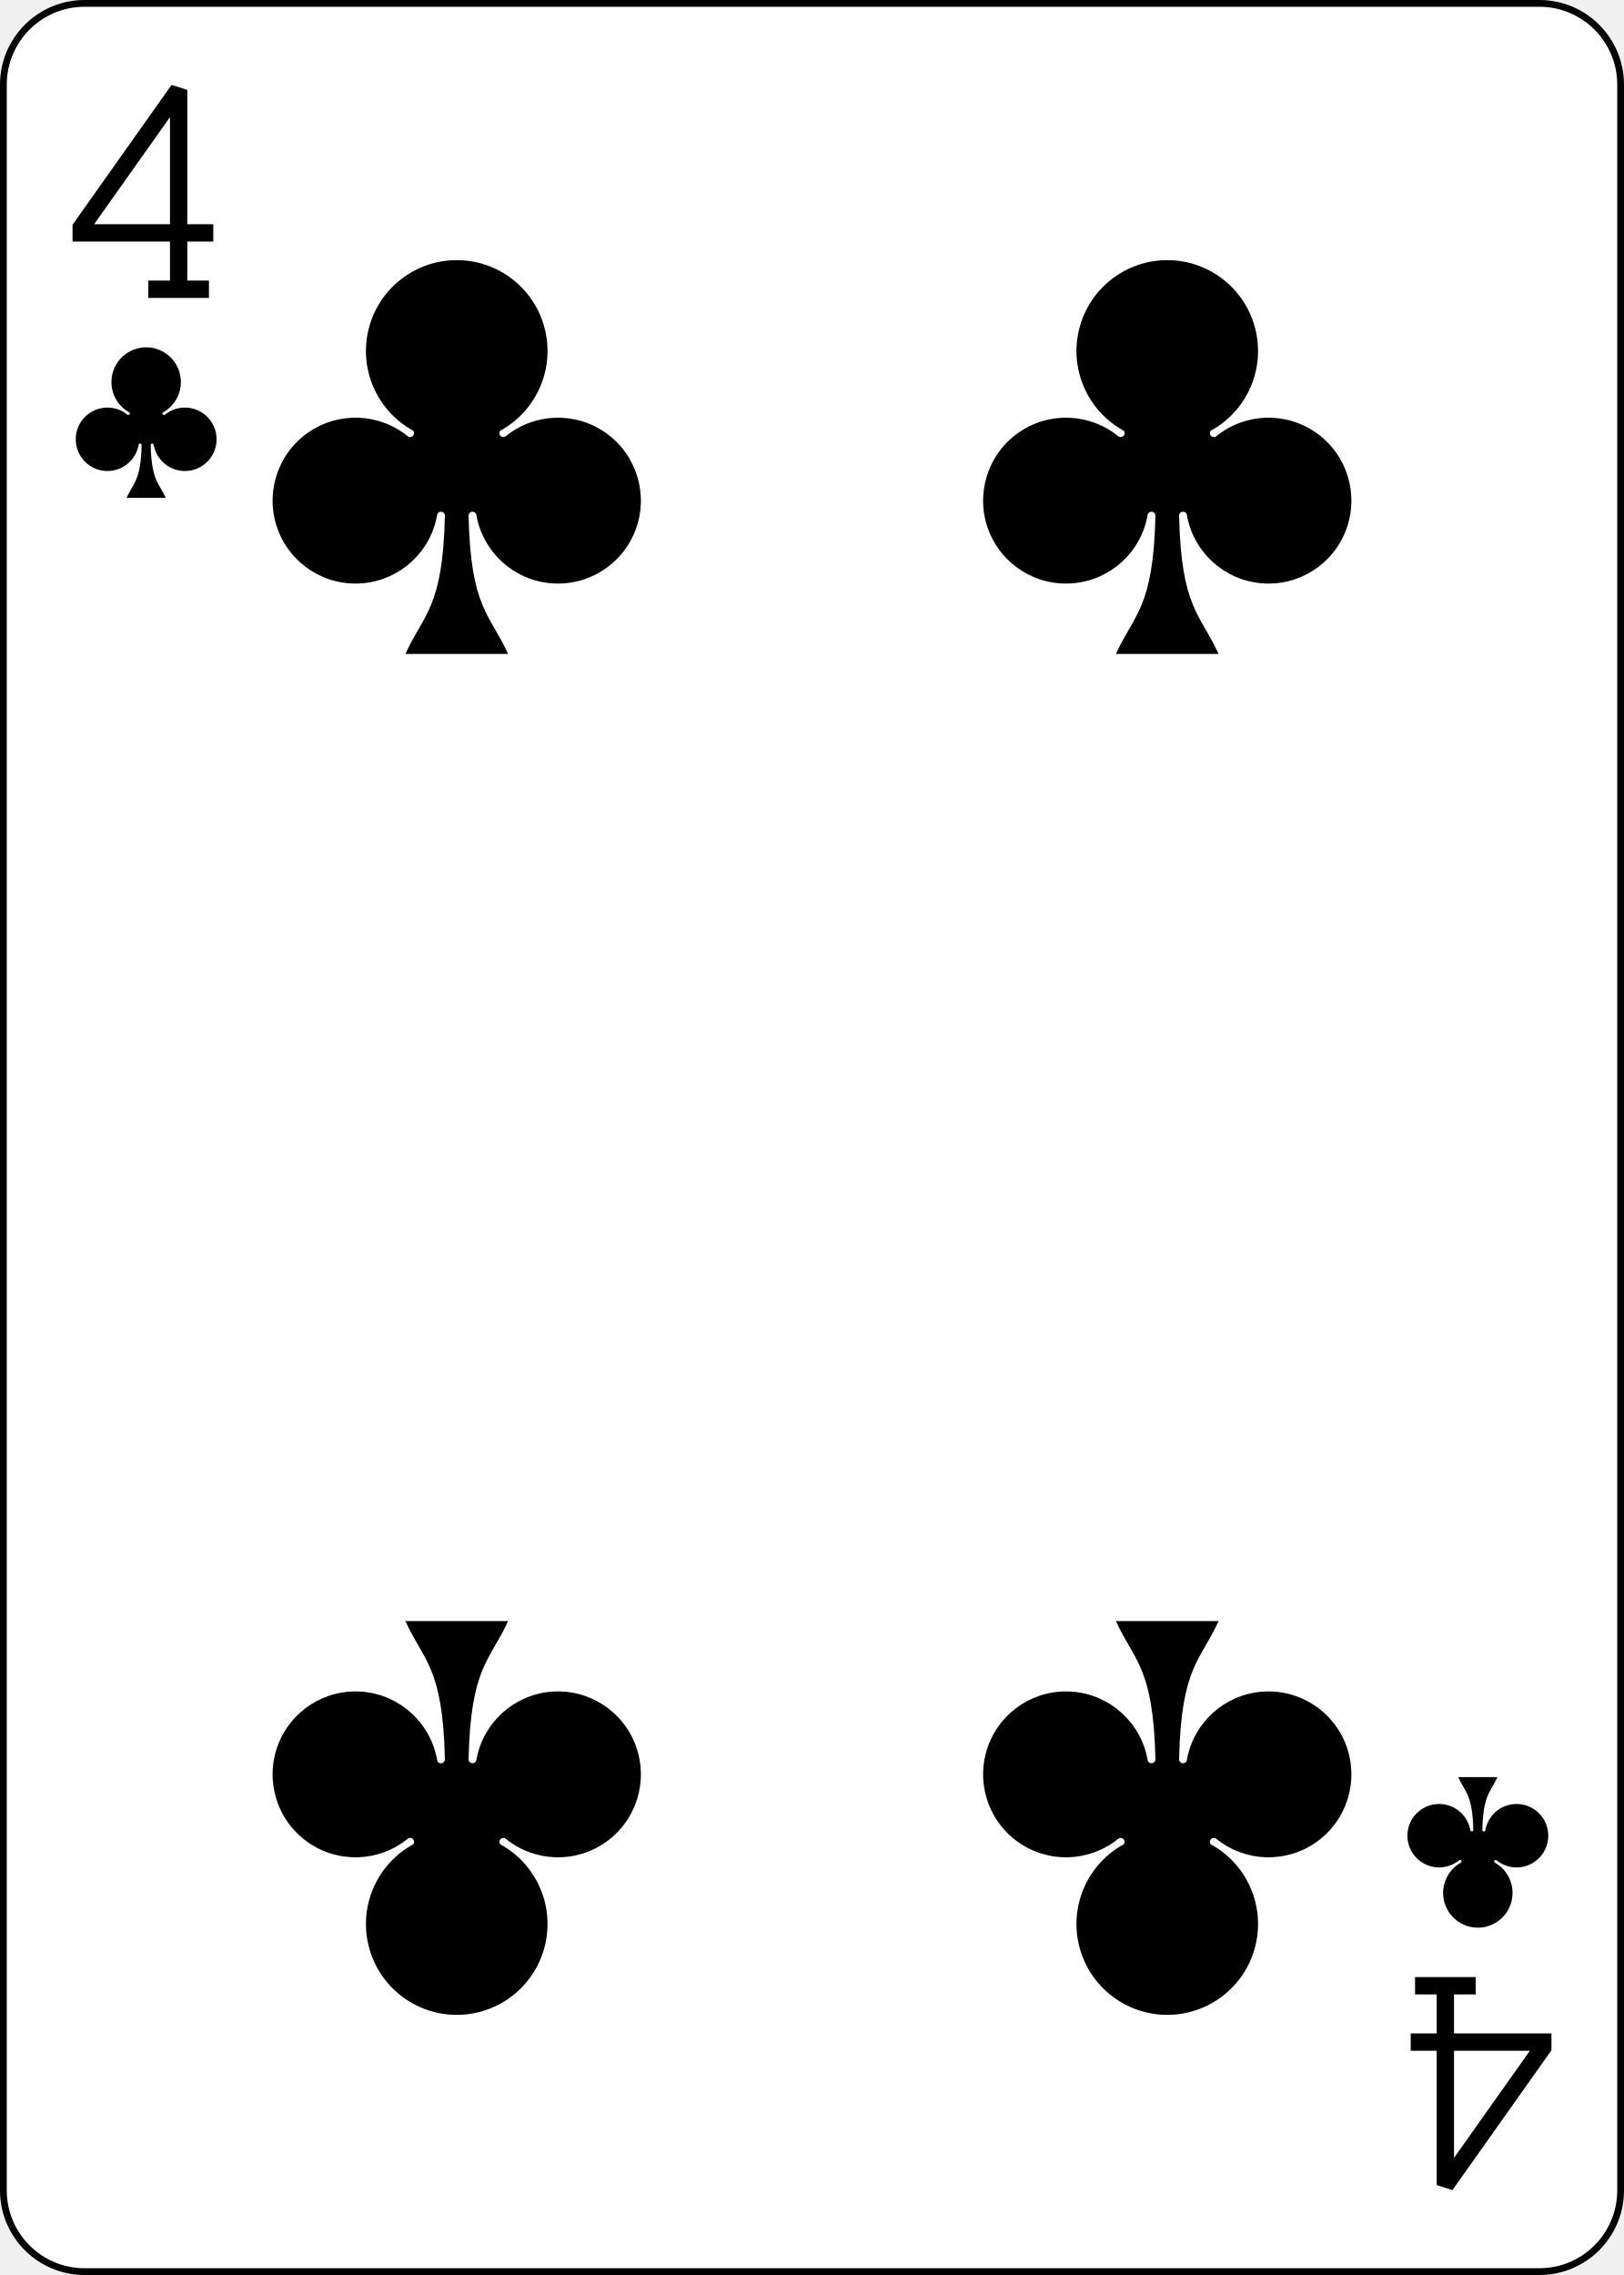
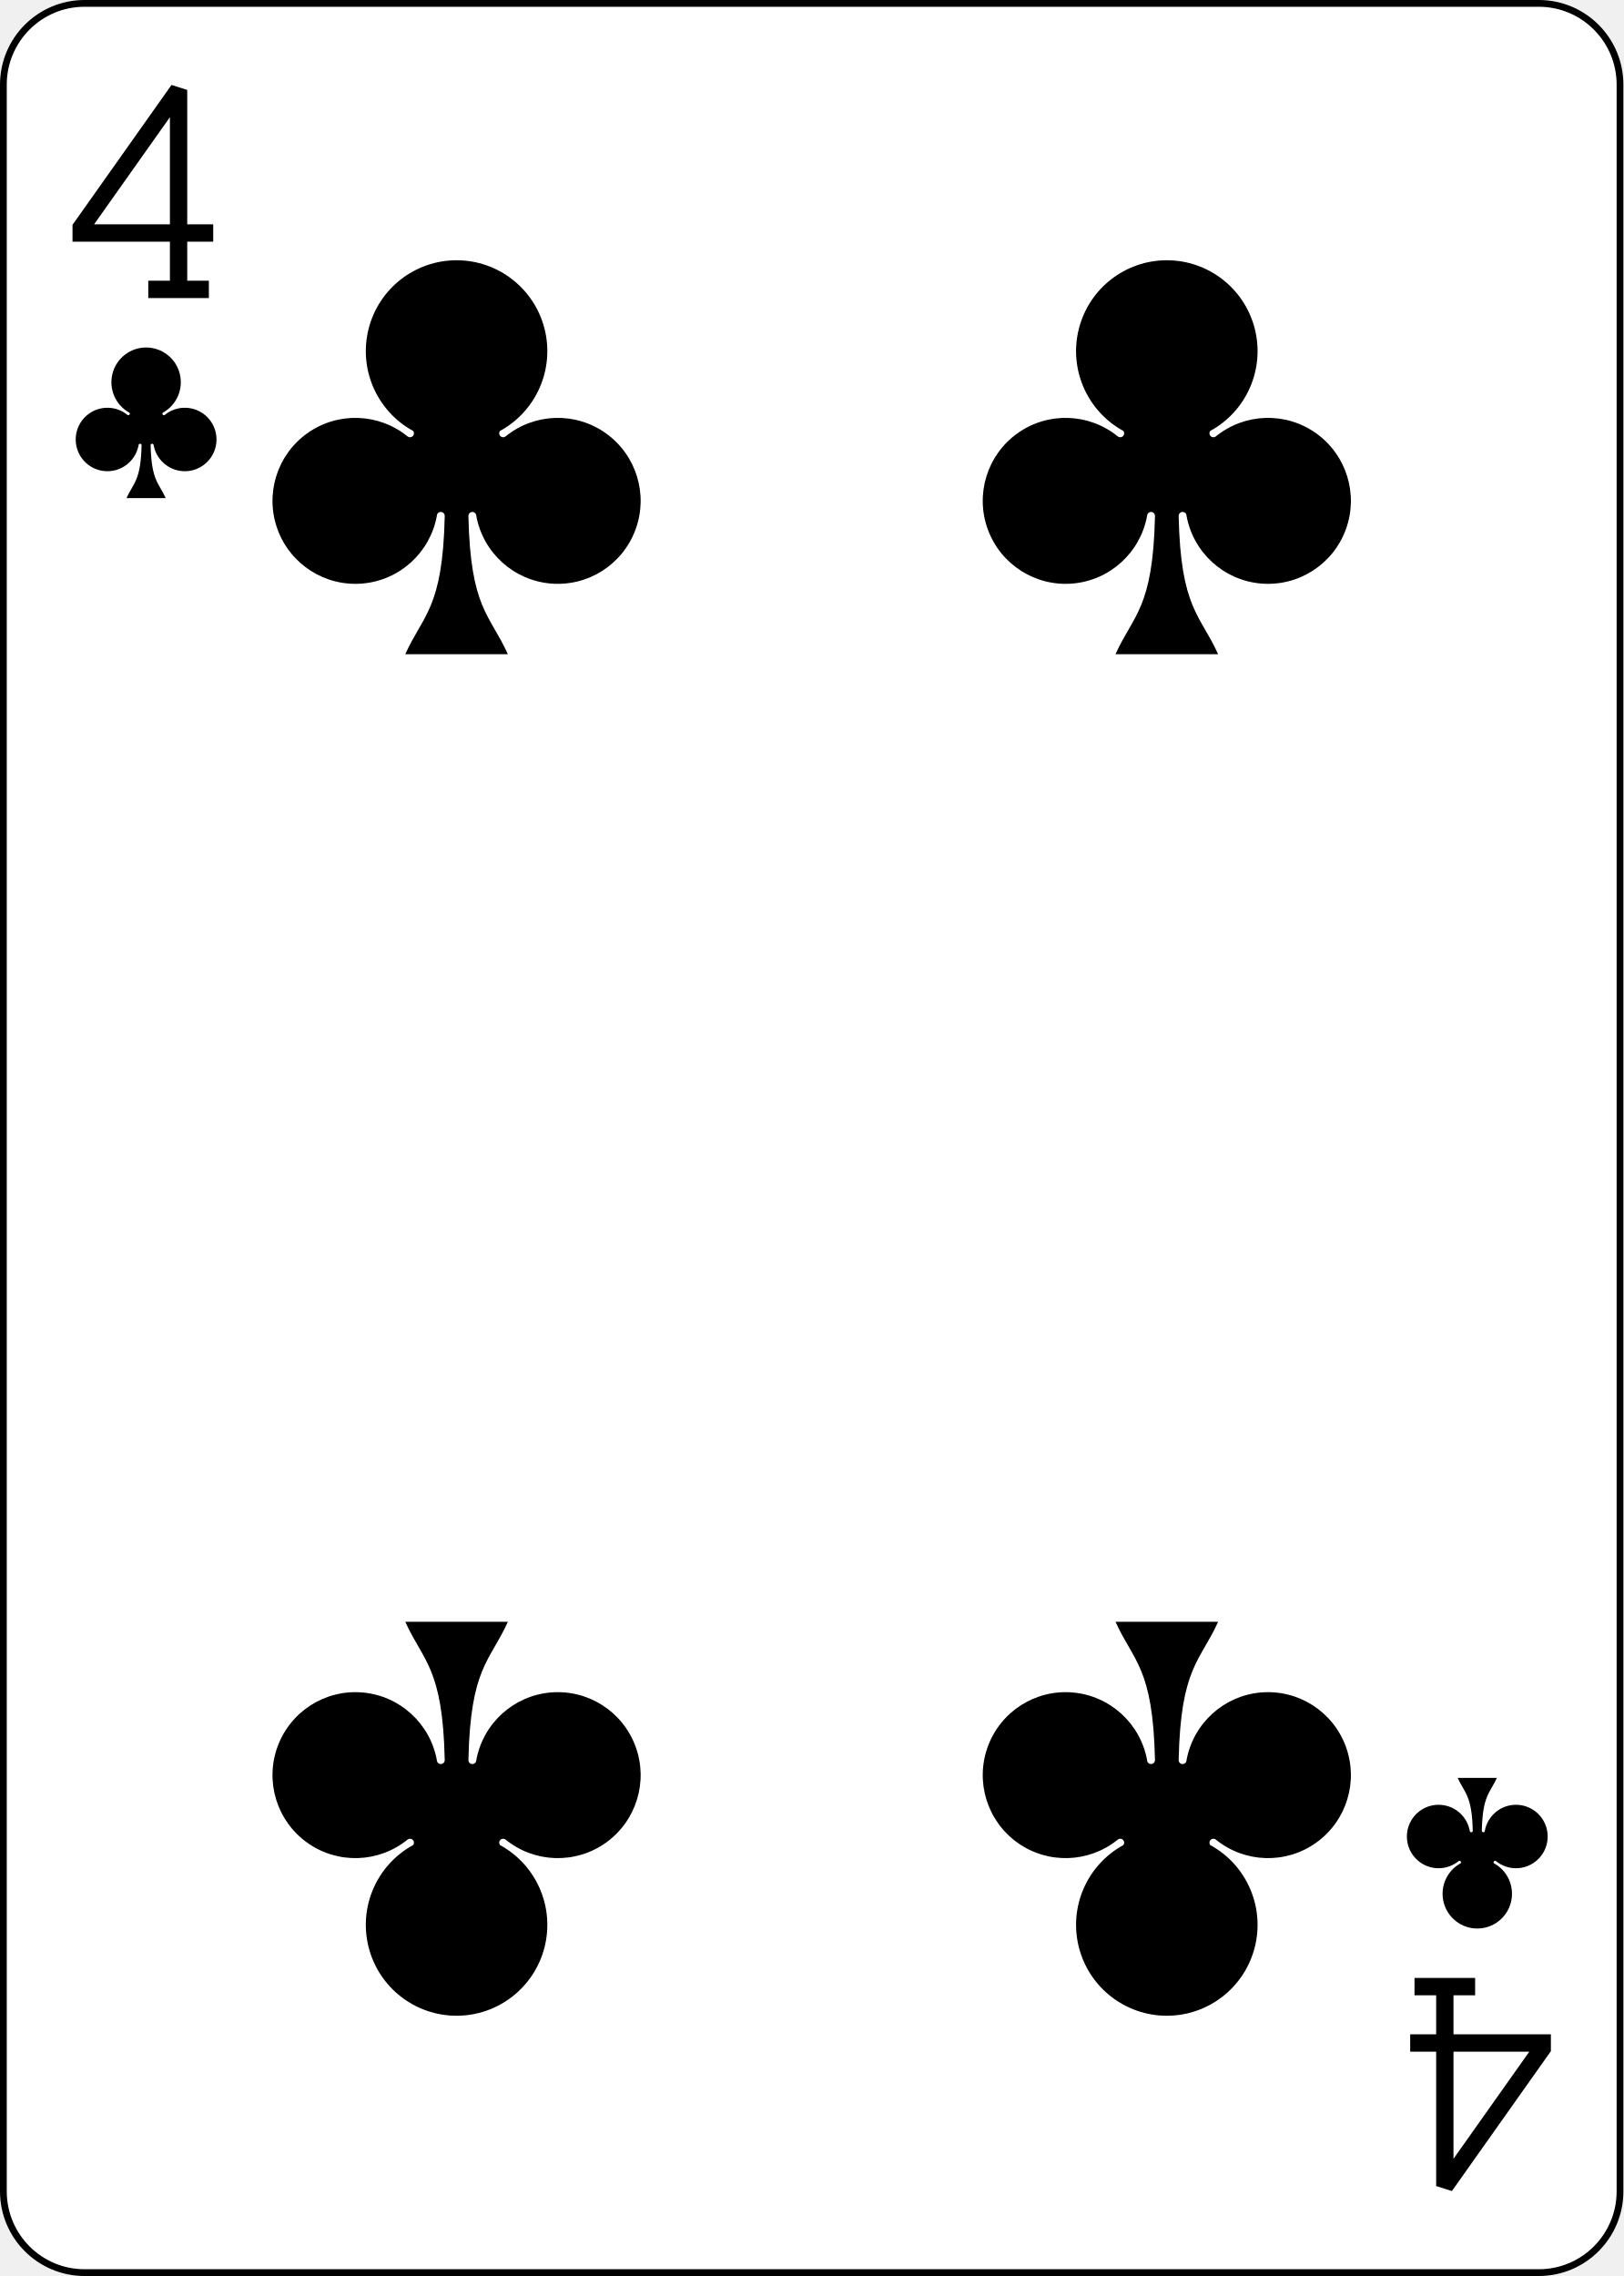
- <svg xmlns="http://www.w3.org/2000/svg" xmlns:xlink="http://www.w3.org/1999/xlink" class="card" face="4C" height="1in" preserveAspectRatio="none" viewBox="-120 -168 240 336" width="0.714in">
+ <svg xmlns="http://www.w3.org/2000/svg" xmlns:xlink="http://www.w3.org/1999/xlink" class="card" face="4C" height="0.75in" preserveAspectRatio="none" viewBox="-120 -168 240 336" width="0.535in">
  <symbol id="SC4" viewBox="-600 -600 1200 1200" preserveAspectRatio="xMinYMid">
    <path d="M30 150C35 385 85 400 130 500L-130 500C-85 400 -35 385 -30 150A10 10 0 0 0 -50 150A210 210 0 1 1 -124 -51A10 10 0 0 0 -110 -65A230 230 0 1 1 110 -65A10 10 0 0 0 124 -51A210 210 0 1 1 50 150A10 10 0 0 0 30 150Z" fill="black" />
  </symbol>
  <symbol id="VC4" viewBox="-500 -500 1000 1000" preserveAspectRatio="xMinYMid">
    <path d="M50 460L250 460M150 460L150 -460L-300 175L-300 200L270 200" stroke="black" stroke-width="80" stroke-linecap="square" stroke-miterlimit="1.5" fill="none" />
  </symbol>
  <rect width="239" height="335" x="-119.5" y="-167.5" rx="12" ry="12" fill="white" stroke="black" />
  <use xlink:href="#VC4" height="32" x="-114.4" y="-156" />
  <use xlink:href="#SC4" height="26.769" x="-111.784" y="-119" />
  <use xlink:href="#SC4" height="70" x="-87.501" y="-135.588" />
  <use xlink:href="#SC4" height="70" x="17.501" y="-135.588" />
  <g transform="rotate(180)">
    <use xlink:href="#VC4" height="32" x="-114.4" y="-156" />
    <use xlink:href="#SC4" height="26.769" x="-111.784" y="-119" />
    <use xlink:href="#SC4" height="70" x="-87.501" y="-135.588" />
    <use xlink:href="#SC4" height="70" x="17.501" y="-135.588" />
  </g>
</svg>
